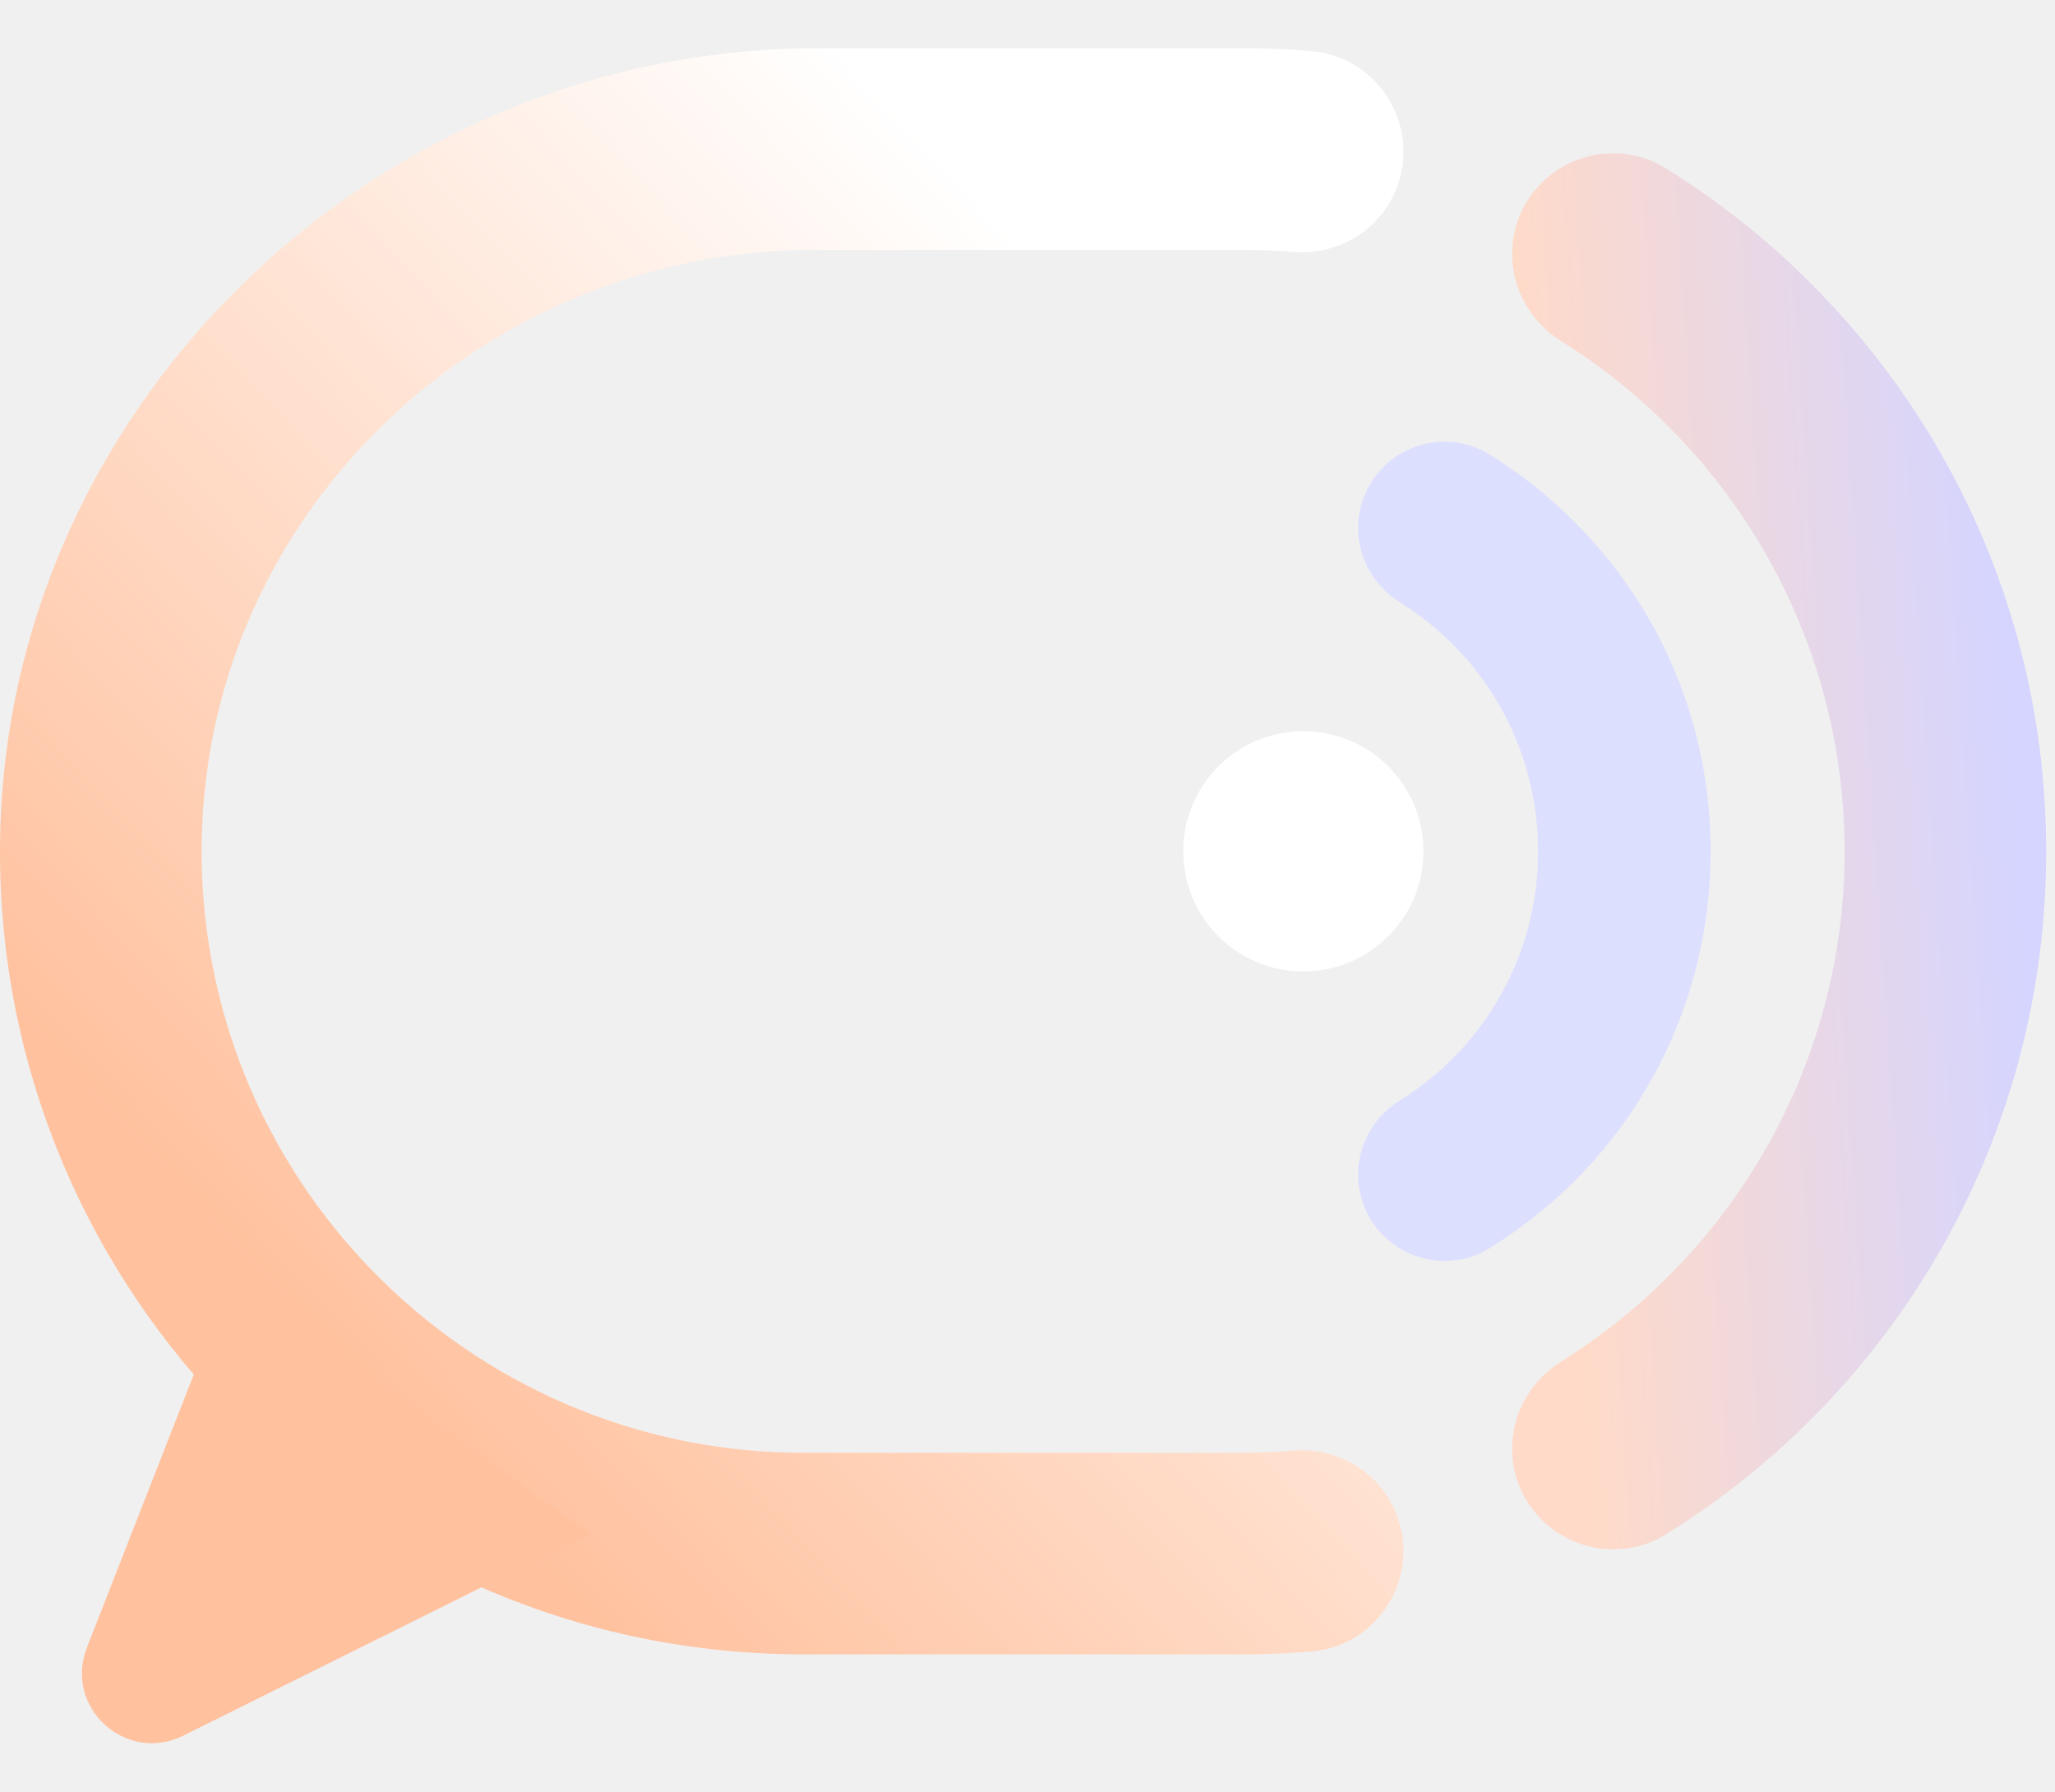
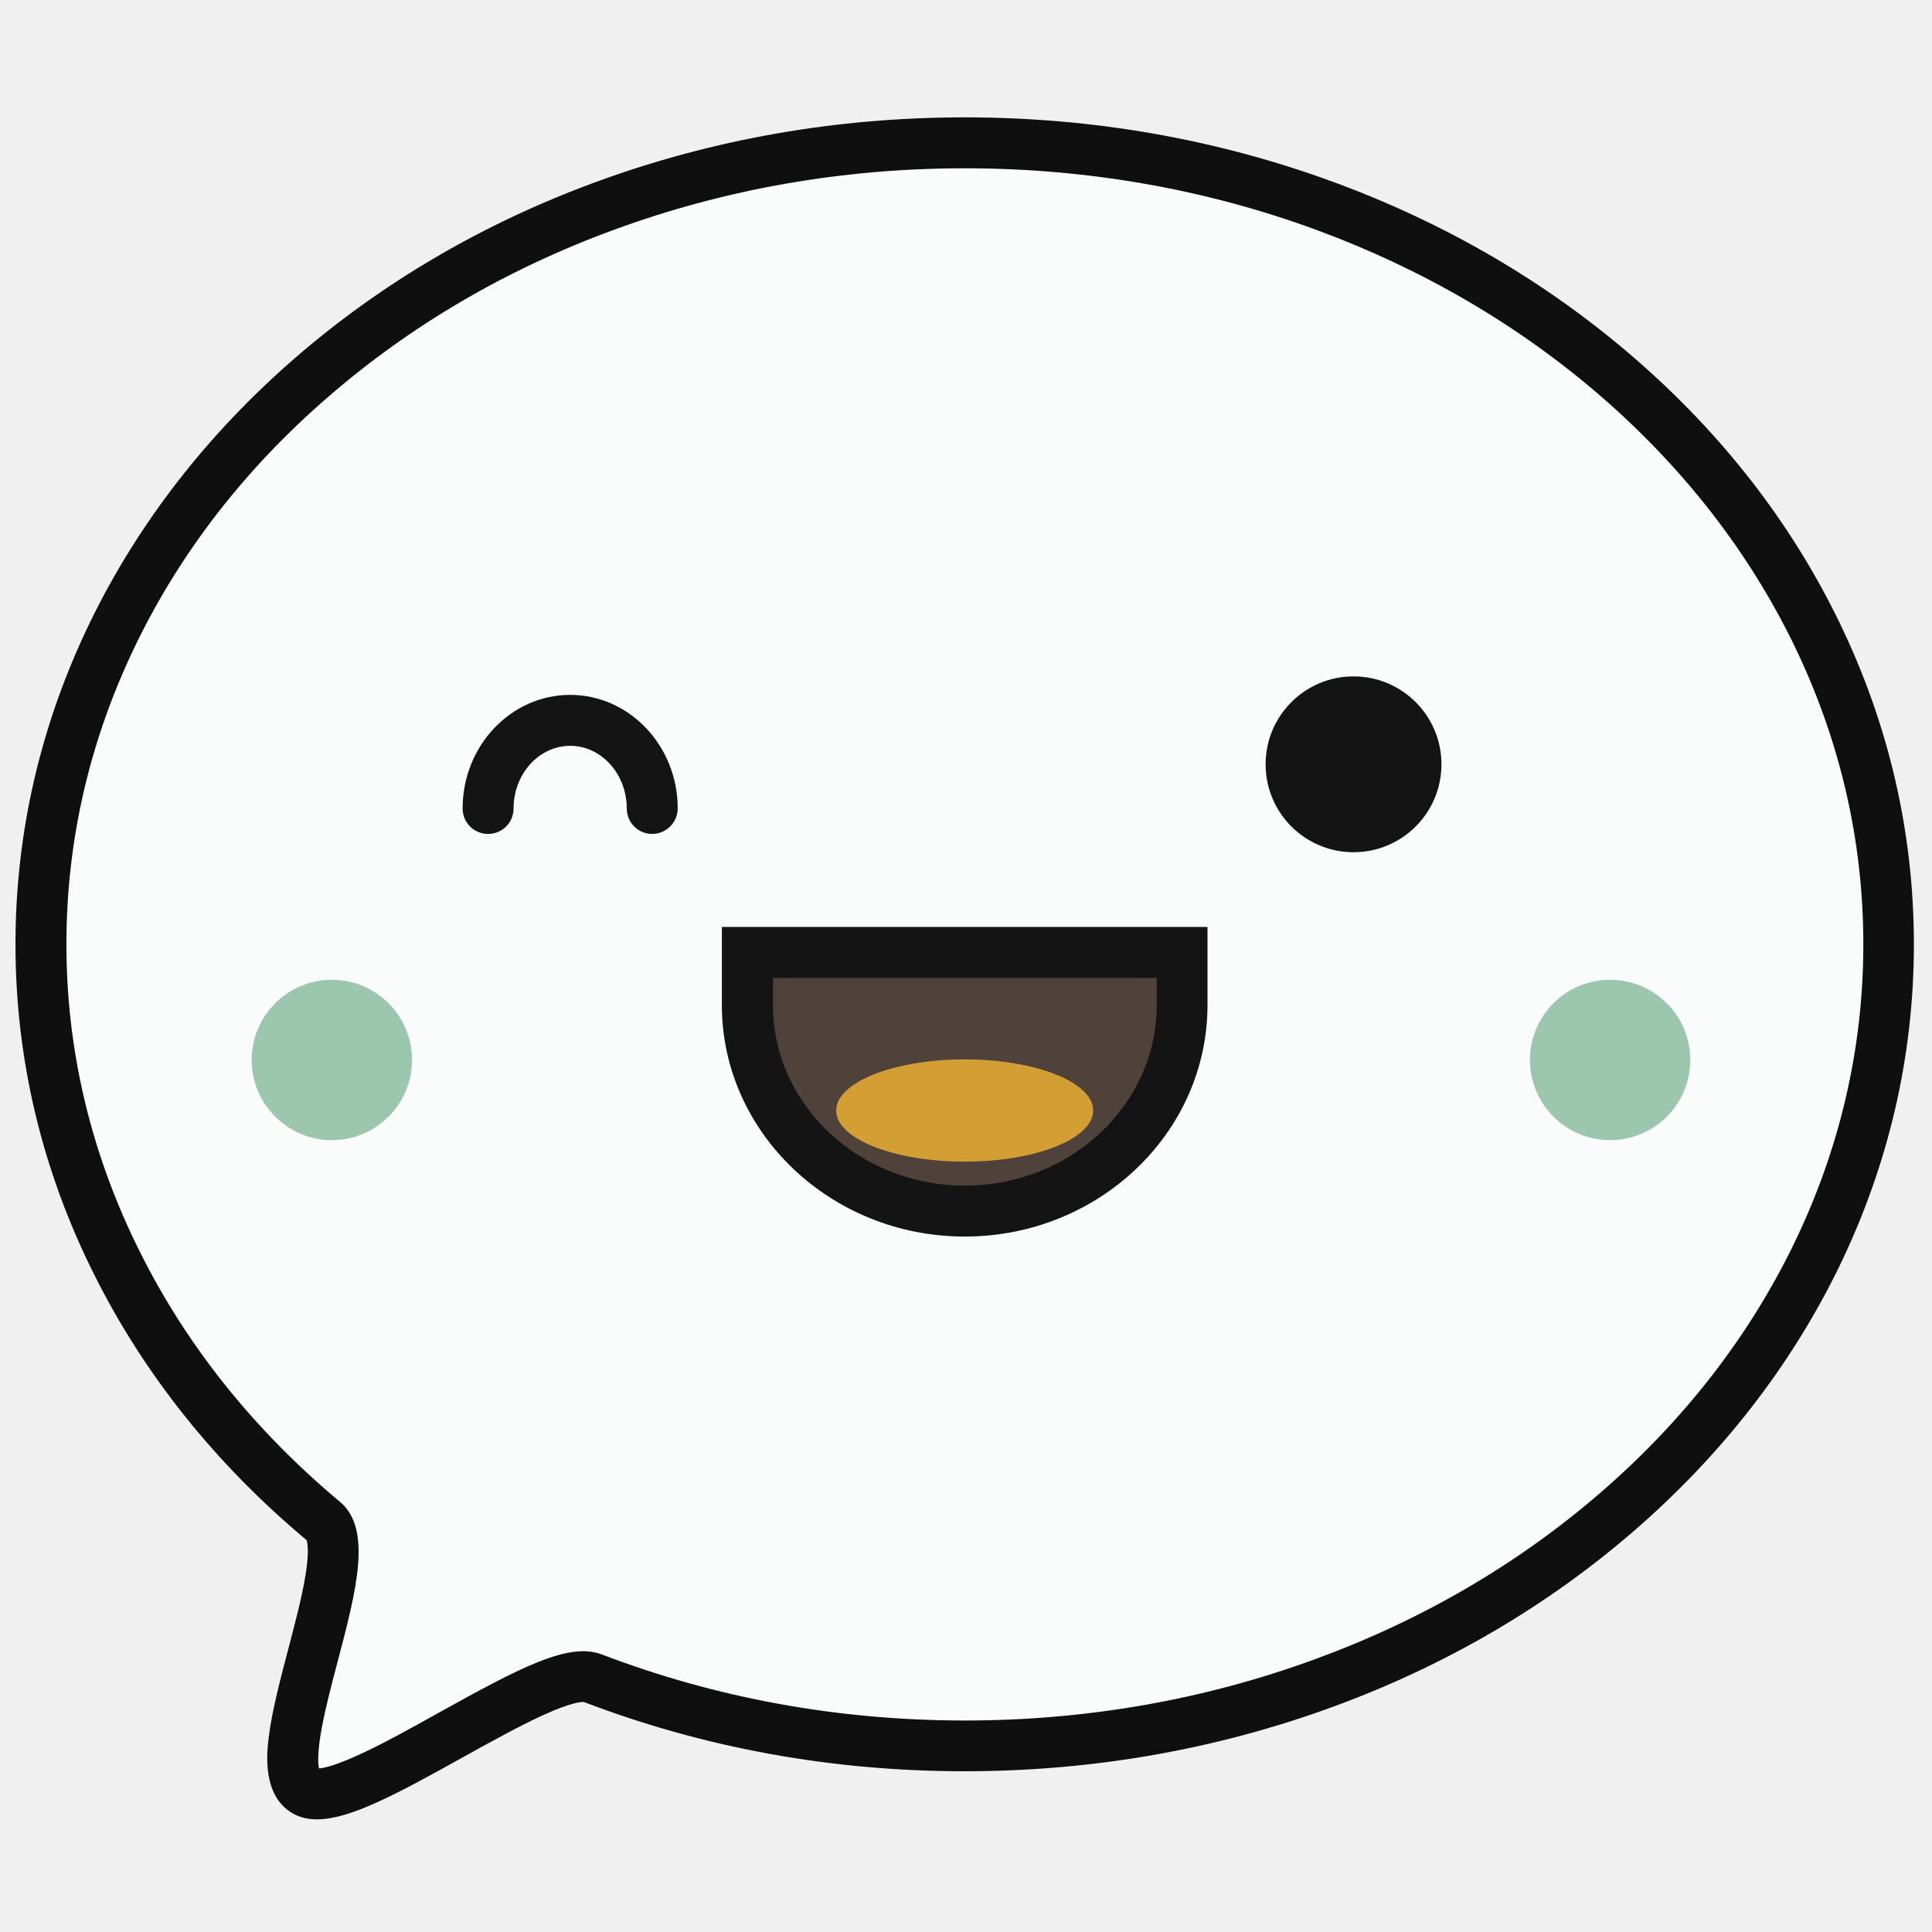
- <svg xmlns="http://www.w3.org/2000/svg" width="39" height="34" viewBox="0 0 39 34" fill="none">
-   <path d="M15.457 4.742H23.595C23.912 4.742 24.227 4.755 24.539 4.781C25.287 4.843 26.005 4.482 26.379 3.832C27.076 2.62 26.28 1.088 24.886 0.97C24.46 0.934 24.029 0.916 23.594 0.916H15.512C7.069 0.916 -0.058 7.823 0 16.265C0.029 20.431 1.731 24.2 4.465 26.934C7.223 29.692 11.033 31.396 15.241 31.396H23.594C24.029 31.396 24.46 31.378 24.886 31.342C26.28 31.224 27.076 29.692 26.379 28.48C26.005 27.83 25.287 27.469 24.539 27.53C24.227 27.556 23.912 27.57 23.594 27.57H15.241C8.854 27.57 3.676 22.298 3.83 15.879C3.979 9.648 9.224 4.742 15.457 4.742Z" fill="url(#paint0_linear_7127_2420)" />
-   <path d="M4.401 24.236L1.649 31.268C1.207 32.398 2.389 33.48 3.476 32.94L11.188 29.104L4.401 24.236Z" fill="#FFC19E" />
-   <path d="M29.875 9.898C29.397 9.418 28.858 8.991 28.275 8.629C27.897 8.393 27.45 8.323 27.015 8.432C26.579 8.541 26.215 8.817 25.99 9.208C25.849 9.457 25.774 9.736 25.774 10.016C25.774 10.589 26.068 11.116 26.561 11.425C28.207 12.453 29.19 14.222 29.19 16.157C29.19 18.092 28.207 19.861 26.56 20.889C25.8 21.365 25.551 22.34 25.992 23.108C26.285 23.615 26.831 23.93 27.417 23.93C27.72 23.93 28.016 23.846 28.272 23.686C30.898 22.059 32.465 19.244 32.465 16.157C32.466 13.792 31.546 11.569 29.875 9.898Z" fill="#DDDFFF" />
-   <path d="M24.734 18.436C23.475 18.436 22.455 17.415 22.455 16.156C22.455 14.897 23.475 13.876 24.734 13.876C25.994 13.876 27.014 14.897 27.014 16.156C27.014 17.415 25.994 18.436 24.734 18.436Z" fill="white" />
-   <path d="M38.833 16.158C38.833 21.635 35.947 26.434 31.613 29.12C31.302 29.313 30.958 29.403 30.618 29.403C29.954 29.403 29.305 29.056 28.949 28.44C28.429 27.535 28.741 26.395 29.627 25.84C32.856 23.824 35.007 20.238 35.007 16.158C35.007 12.078 32.856 8.489 29.627 6.473C29.033 6.101 28.696 5.465 28.696 4.814C28.696 4.496 28.779 4.172 28.949 3.873C29.488 2.936 30.699 2.625 31.617 3.196C32.618 3.819 33.543 4.551 34.371 5.382C37.128 8.139 38.833 11.95 38.833 16.158Z" fill="url(#paint1_linear_7127_2420)" />
-   <defs>
-     <linearGradient id="paint0_linear_7127_2420" x1="25.72" y1="11.338" x2="8.208" y2="27.786" gradientUnits="userSpaceOnUse">
-       <stop stop-color="white" />
-       <stop offset="1" stop-color="#FFC19E" />
-     </linearGradient>
-     <linearGradient id="paint1_linear_7127_2420" x1="39.187" y1="29.86" x2="30.211" y2="30.456" gradientUnits="userSpaceOnUse">
-       <stop stop-color="#D5D5FF" />
-       <stop offset="0.992" stop-color="#FFDAC8" />
-     </linearGradient>
-   </defs>
+ <svg xmlns="http://www.w3.org/2000/svg" width="800px" height="800px" viewBox="0 0 1024 1024" class="icon" version="1.1">
+   <path d="M1001 500.5c0 234.6-219.2 424.8-489.7 424.8-70.2 0-136.9-12.8-197.3-35.9-25.1-9.6-129.6 72.9-152.3 60-25.3-14.5 31.5-124.8 9.7-143C79.1 729.1 21.7 620.6 21.7 500.5c0-234.6 219.2-424.8 489.7-424.8S1001 265.9 1001 500.5z" fill="#FAFCFB" />
+   <path d="M168 964.3c-4.8 0-9.1-1-12.9-3.2-16.4-9.4-13.6-32.5-12.7-40.1 1.7-14 6.2-31 10.5-47.4 3.5-13.4 7.2-27.3 9-38.6 2.2-13.2 0.9-17.7 0.6-18.7-48.2-40.3-86.1-87.7-112.6-140.8-27.7-55.3-41.7-114.2-41.7-175 0-59.4 13.4-117 39.8-171.3 25.5-52.2 61.9-99.1 108.2-139.3 46.2-40.1 100-71.6 159.8-93.5 61.9-22.7 127.6-34.2 195.3-34.2s133.4 11.5 195.3 34.2c59.9 22 113.6 53.4 159.8 93.5 46.4 40.2 82.8 87.1 108.2 139.3 26.4 54.2 39.8 111.9 39.8 171.3 0 59.4-13.4 117-39.8 171.3-25.5 52.2-61.9 99.1-108.2 139.3-46.2 40.1-100 71.6-159.8 93.5-61.9 22.7-127.6 34.2-195.3 34.2-70.2 0-138-12.3-201.8-36.7-1-0.1-6.3-0.1-22.4 7.3-12.3 5.7-27.2 13.9-41.6 21.9-36 20.1-60.3 33-77.5 33zM511.3 89.2c-64.5 0-127.1 11-185.9 32.6-56.8 20.8-107.7 50.6-151.5 88.6-43.6 37.7-77.8 81.7-101.6 130.6-24.6 50.5-37.1 104.2-37.1 159.4 0 56.6 13.1 111.4 38.9 163C99 713.4 134.7 758 180.2 796c17.2 14.4 8.7 46.9-1.2 84.5-3.6 13.5-7.2 27.6-9.1 39-1.7 10.6-1.3 15.7-0.8 17.8 2.6-0.2 8.7-1.5 21.3-7.3 12.5-5.7 27.6-14.1 42.1-22.2 43.6-24.2 69.1-37.6 86.5-30.9 60.7 23.2 125.5 35 192.4 35 64.5 0 127.1-11 185.9-32.6 56.8-20.8 107.7-50.6 151.5-88.6 43.6-37.8 77.8-81.8 101.7-130.8 24.6-50.5 37.1-104.2 37.1-159.4 0-55.3-12.5-108.9-37.1-159.4-23.9-48.9-58.1-92.9-101.7-130.8-43.7-37.9-94.7-67.7-151.5-88.6-58.9-21.6-121.5-32.5-186-32.5z" fill="#0F0F0F" />
+   <path d="M717.4 405.1m-46.6 0a46.6 46.6 0 1 0 93.2 0 46.6 46.6 0 1 0-93.2 0Z" fill="#141414" />
+   <path d="M345.7 442c-7.5 0-13.5-6-13.5-13.5 0-18.3-13.5-33.2-30-33.2s-30 14.9-30 33.2c0 7.5-6 13.5-13.5 13.5s-13.5-6-13.5-13.5c0-33.2 25.6-60.2 57-60.2s57 27 57 60.2c0 7.4-6.1 13.5-13.5 13.5z" fill="#141414" />
+   <path d="M396.2 532.7c0 60.1 51.8 109.2 115.2 109.2 63.3 0 115.2-49.1 115.2-109.2v-27.9H396.2v27.9z" fill="#4F423B" />
+   <path d="M511.3 655.4c-70.9 0-128.7-55.1-128.7-122.7v-41.4H640v41.4c0 67.7-57.7 122.7-128.7 122.7zM409.7 518.3v14.4c0 52.8 45.6 95.7 101.7 95.7s101.7-42.9 101.7-95.7v-14.4H409.7z" fill="#141414" />
+   <path d="M443.2 588.6a68.1 27.1 0 1 0 136.2 0 68.1 27.1 0 1 0-136.2 0Z" fill="#D39E33" />
+   <path d="M175.9 561.8m-42.5 0a42.5 42.5 0 1 0 85 0 42.5 42.5 0 1 0-85 0Z" fill="#9DC6AF" />
+   <path d="M853.4 561.8m-42.5 0a42.5 42.5 0 1 0 85 0 42.5 42.5 0 1 0-85 0Z" fill="#9DC6AF" />
</svg>
